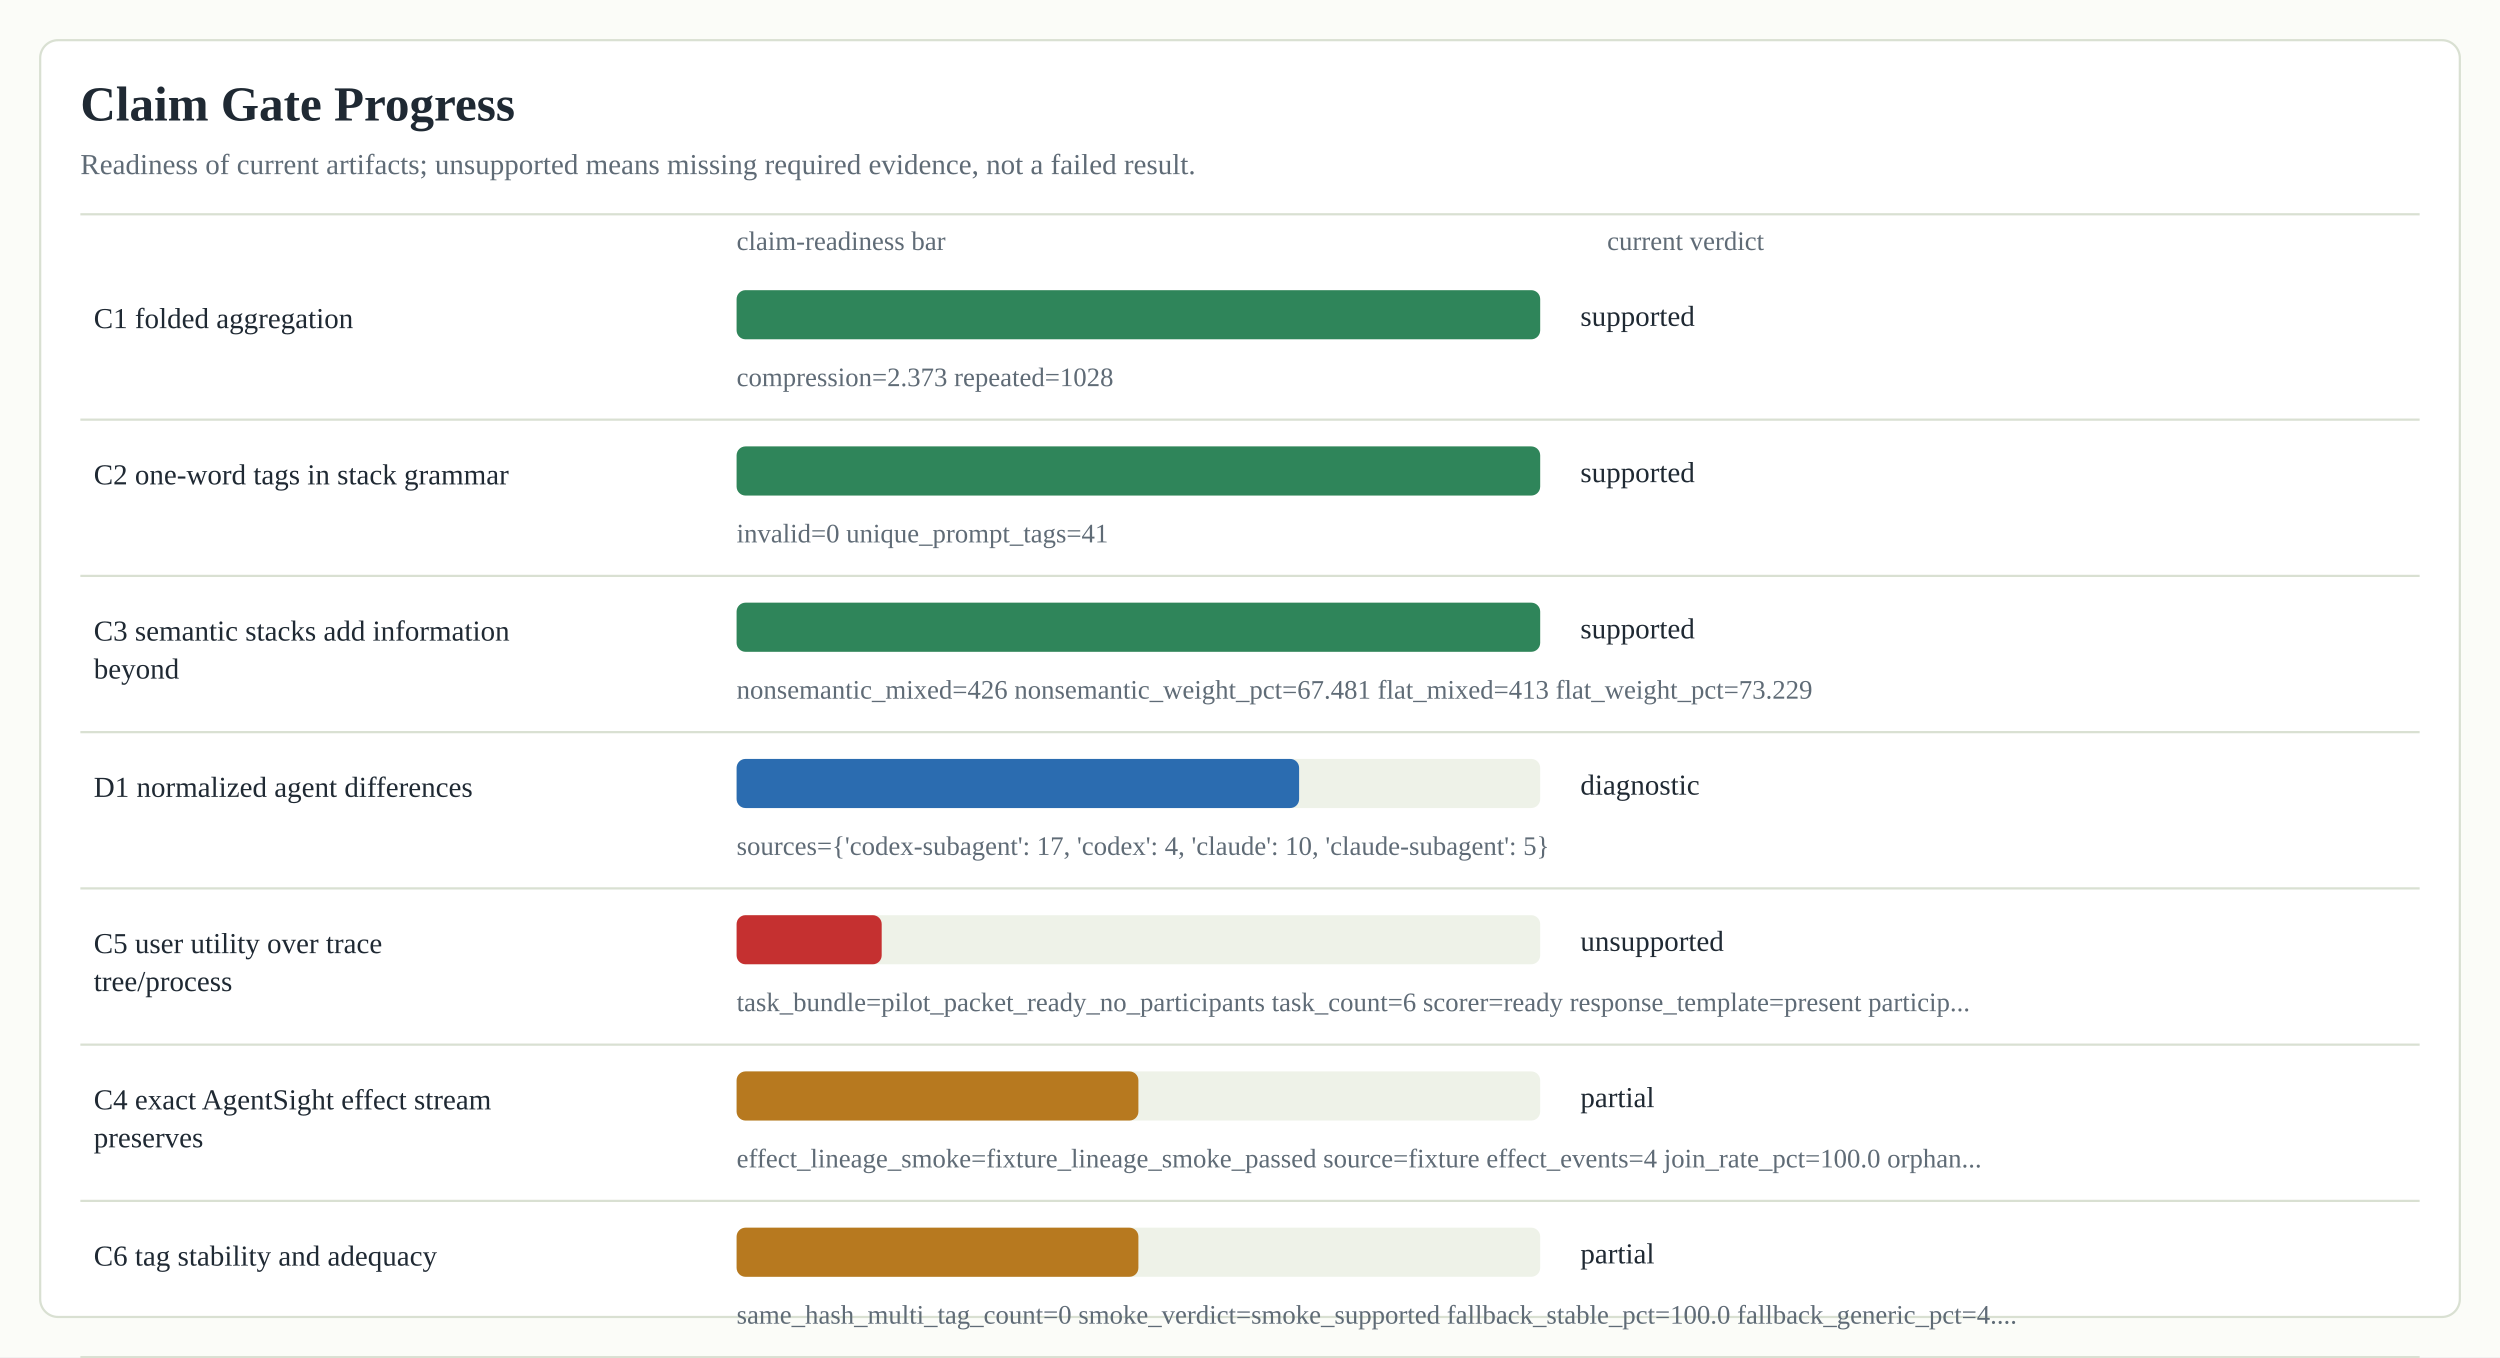
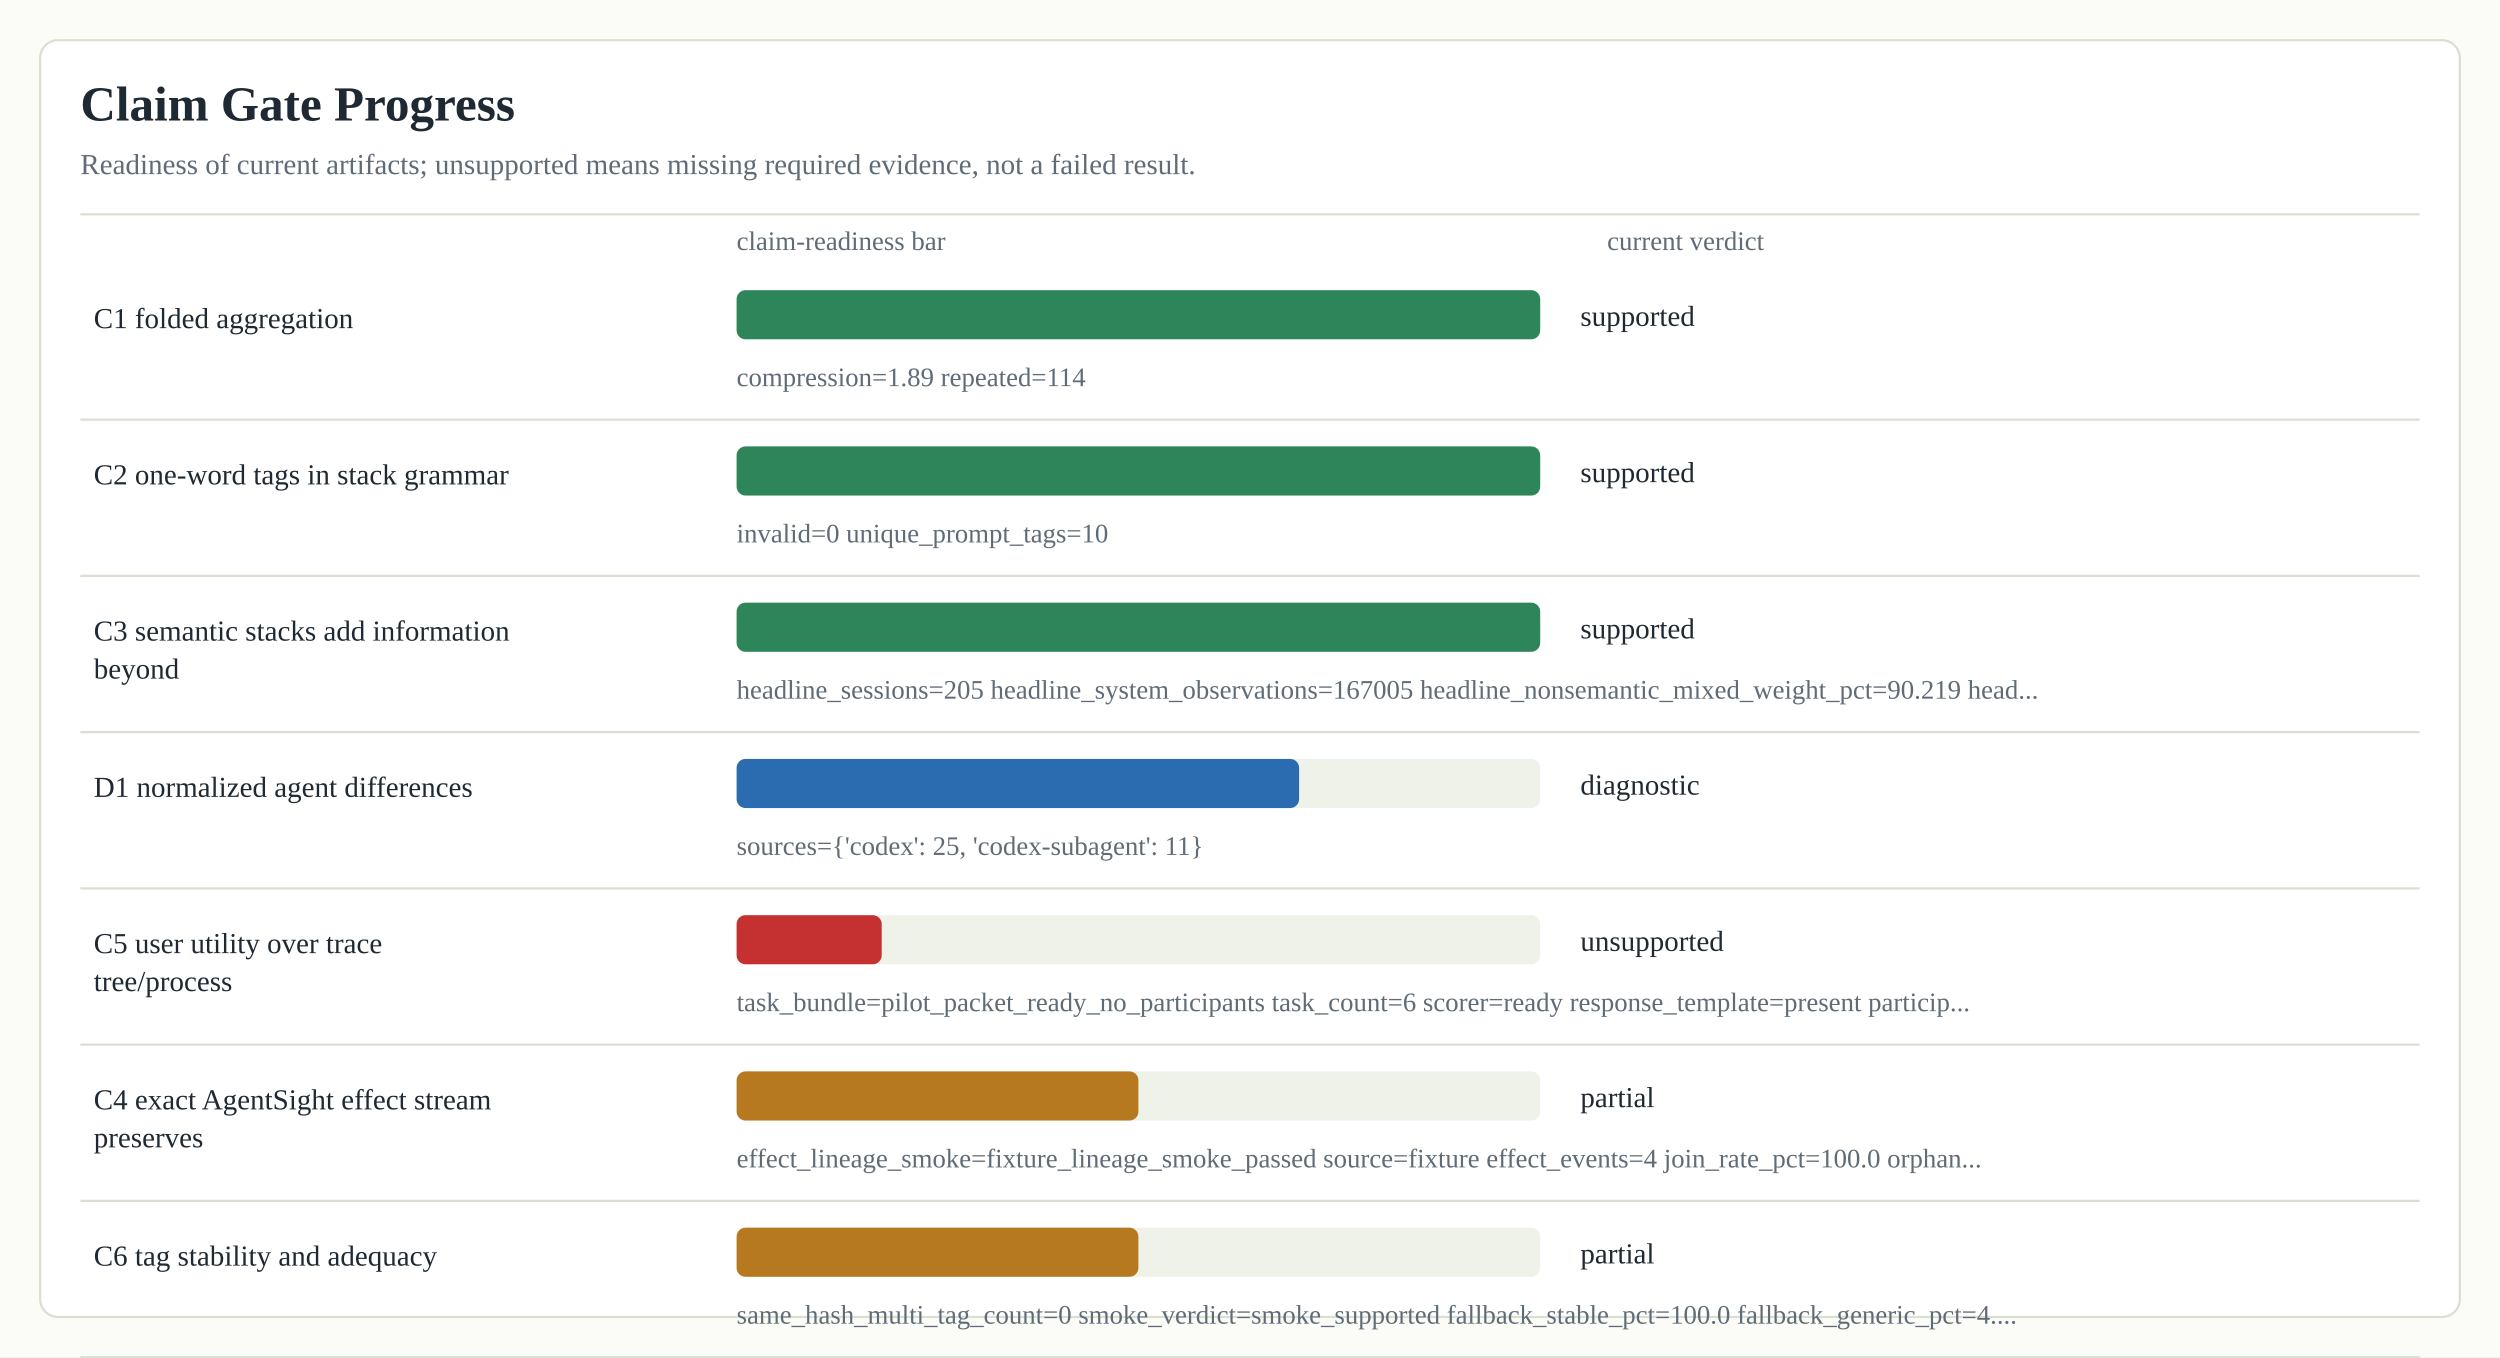
<svg xmlns="http://www.w3.org/2000/svg" width="1120" height="608" viewBox="0 0 1120 608" role="img" aria-label="Claim Gate Progress">
  <rect width="1120" height="608" fill="#fbfcf8" />
  <rect x="18" y="18" width="1084" height="572" rx="8" fill="#ffffff" stroke="#d9e0d2" />
  <text x="36" y="54" font-size="22" font-weight="700" fill="#1f2933">Claim Gate Progress</text>
  <text x="36" y="78" font-size="13" fill="#5f6b76">Readiness of current artifacts; unsupported means missing required evidence, not a failed result.</text>
  <line x1="36" y1="96" x2="1084" y2="96" stroke="#d9e0d2" />
  <text x="330" y="112" font-size="12" fill="#5f6b76">claim-readiness bar</text>
  <text x="720" y="112" font-size="12" fill="#5f6b76">current verdict</text>
  <text x="42" y="147" font-size="13" fill="#1f2933">
    <tspan x="42" dy="0">C1 folded aggregation</tspan>
  </text>
  <rect x="330" y="130" width="360" height="22" rx="4" fill="#eef2e8" />
  <rect x="330" y="130" width="360" height="22" rx="4" fill="#2f855a" />
  <text x="708" y="146" font-size="13" fill="#1f2933">supported</text>
-   <text x="330" y="173" font-size="12" fill="#5f6b76">compression=2.373 repeated=1028</text>
+   <text x="330" y="173" font-size="12" fill="#5f6b76">compression=1.89 repeated=114</text>
  <line x1="36" y1="188" x2="1084" y2="188" stroke="#d9e0d2" />
  <text x="42" y="217" font-size="13" fill="#1f2933">
    <tspan x="42" dy="0">C2 one-word tags in stack grammar</tspan>
  </text>
  <rect x="330" y="200" width="360" height="22" rx="4" fill="#eef2e8" />
  <rect x="330" y="200" width="360" height="22" rx="4" fill="#2f855a" />
  <text x="708" y="216" font-size="13" fill="#1f2933">supported</text>
-   <text x="330" y="243" font-size="12" fill="#5f6b76">invalid=0 unique_prompt_tags=41</text>
+   <text x="330" y="243" font-size="12" fill="#5f6b76">invalid=0 unique_prompt_tags=10</text>
  <line x1="36" y1="258" x2="1084" y2="258" stroke="#d9e0d2" />
  <text x="42" y="287" font-size="13" fill="#1f2933">
    <tspan x="42" dy="0">C3 semantic stacks add information</tspan>
    <tspan x="42" dy="17">beyond</tspan>
  </text>
  <rect x="330" y="270" width="360" height="22" rx="4" fill="#eef2e8" />
  <rect x="330" y="270" width="360" height="22" rx="4" fill="#2f855a" />
  <text x="708" y="286" font-size="13" fill="#1f2933">supported</text>
-   <text x="330" y="313" font-size="12" fill="#5f6b76">nonsemantic_mixed=426 nonsemantic_weight_pct=67.481 flat_mixed=413 flat_weight_pct=73.229</text>
+   <text x="330" y="313" font-size="12" fill="#5f6b76">headline_sessions=205 headline_system_observations=167005 headline_nonsemantic_mixed_weight_pct=90.219 head...</text>
  <line x1="36" y1="328" x2="1084" y2="328" stroke="#d9e0d2" />
  <text x="42" y="357" font-size="13" fill="#1f2933">
    <tspan x="42" dy="0">D1 normalized agent differences</tspan>
  </text>
  <rect x="330" y="340" width="360" height="22" rx="4" fill="#eef2e8" />
  <rect x="330" y="340" width="252" height="22" rx="4" fill="#2b6cb0" />
  <text x="708" y="356" font-size="13" fill="#1f2933">diagnostic</text>
-   <text x="330" y="383" font-size="12" fill="#5f6b76">sources={'codex-subagent': 17, 'codex': 4, 'claude': 10, 'claude-subagent': 5}</text>
+   <text x="330" y="383" font-size="12" fill="#5f6b76">sources={'codex': 25, 'codex-subagent': 11}</text>
  <line x1="36" y1="398" x2="1084" y2="398" stroke="#d9e0d2" />
  <text x="42" y="427" font-size="13" fill="#1f2933">
    <tspan x="42" dy="0">C5 user utility over trace</tspan>
    <tspan x="42" dy="17">tree/process</tspan>
  </text>
  <rect x="330" y="410" width="360" height="22" rx="4" fill="#eef2e8" />
  <rect x="330" y="410" width="65" height="22" rx="4" fill="#c53030" />
  <text x="708" y="426" font-size="13" fill="#1f2933">unsupported</text>
  <text x="330" y="453" font-size="12" fill="#5f6b76">task_bundle=pilot_packet_ready_no_participants task_count=6 scorer=ready response_template=present particip...</text>
  <line x1="36" y1="468" x2="1084" y2="468" stroke="#d9e0d2" />
  <text x="42" y="497" font-size="13" fill="#1f2933">
    <tspan x="42" dy="0">C4 exact AgentSight effect stream</tspan>
    <tspan x="42" dy="17">preserves</tspan>
  </text>
  <rect x="330" y="480" width="360" height="22" rx="4" fill="#eef2e8" />
  <rect x="330" y="480" width="180" height="22" rx="4" fill="#b7791f" />
  <text x="708" y="496" font-size="13" fill="#1f2933">partial</text>
  <text x="330" y="523" font-size="12" fill="#5f6b76">effect_lineage_smoke=fixture_lineage_smoke_passed source=fixture effect_events=4 join_rate_pct=100.0 orphan...</text>
  <line x1="36" y1="538" x2="1084" y2="538" stroke="#d9e0d2" />
  <text x="42" y="567" font-size="13" fill="#1f2933">
    <tspan x="42" dy="0">C6 tag stability and adequacy</tspan>
  </text>
  <rect x="330" y="550" width="360" height="22" rx="4" fill="#eef2e8" />
  <rect x="330" y="550" width="180" height="22" rx="4" fill="#b7791f" />
  <text x="708" y="566" font-size="13" fill="#1f2933">partial</text>
  <text x="330" y="593" font-size="12" fill="#5f6b76">same_hash_multi_tag_count=0 smoke_verdict=smoke_supported fallback_stable_pct=100.0 fallback_generic_pct=4....</text>
  <line x1="36" y1="608" x2="1084" y2="608" stroke="#d9e0d2" />
</svg>
